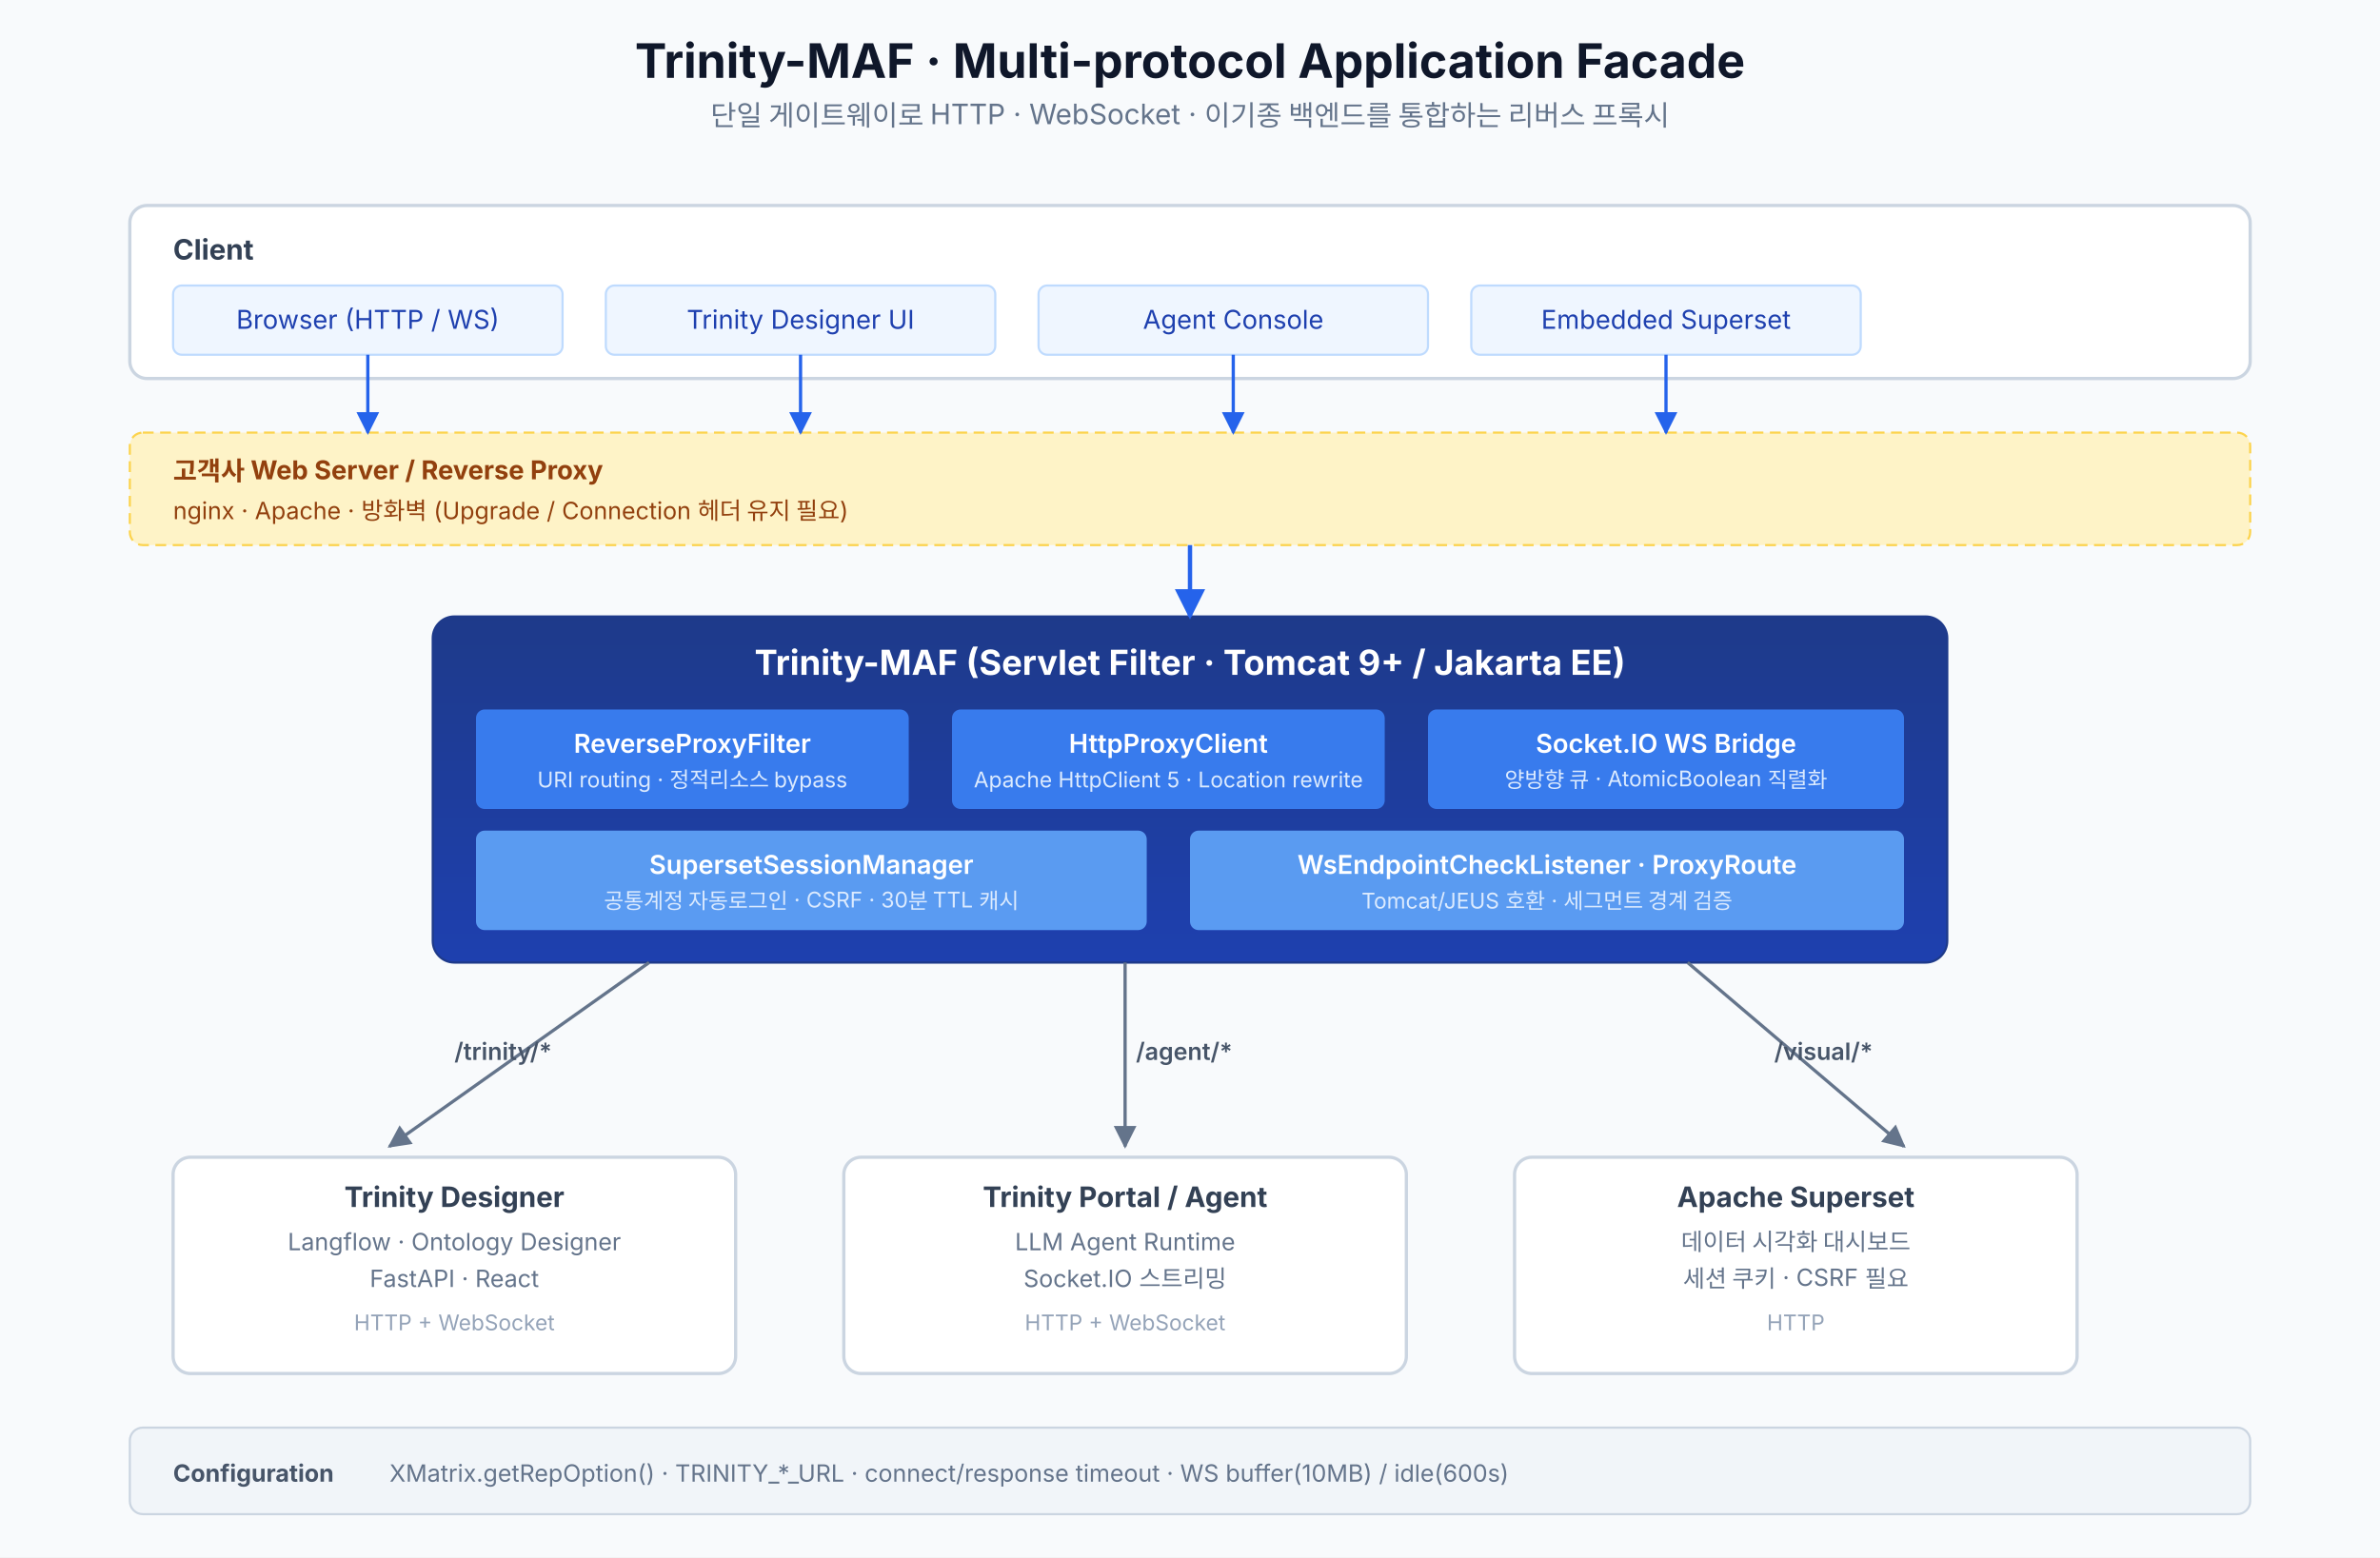
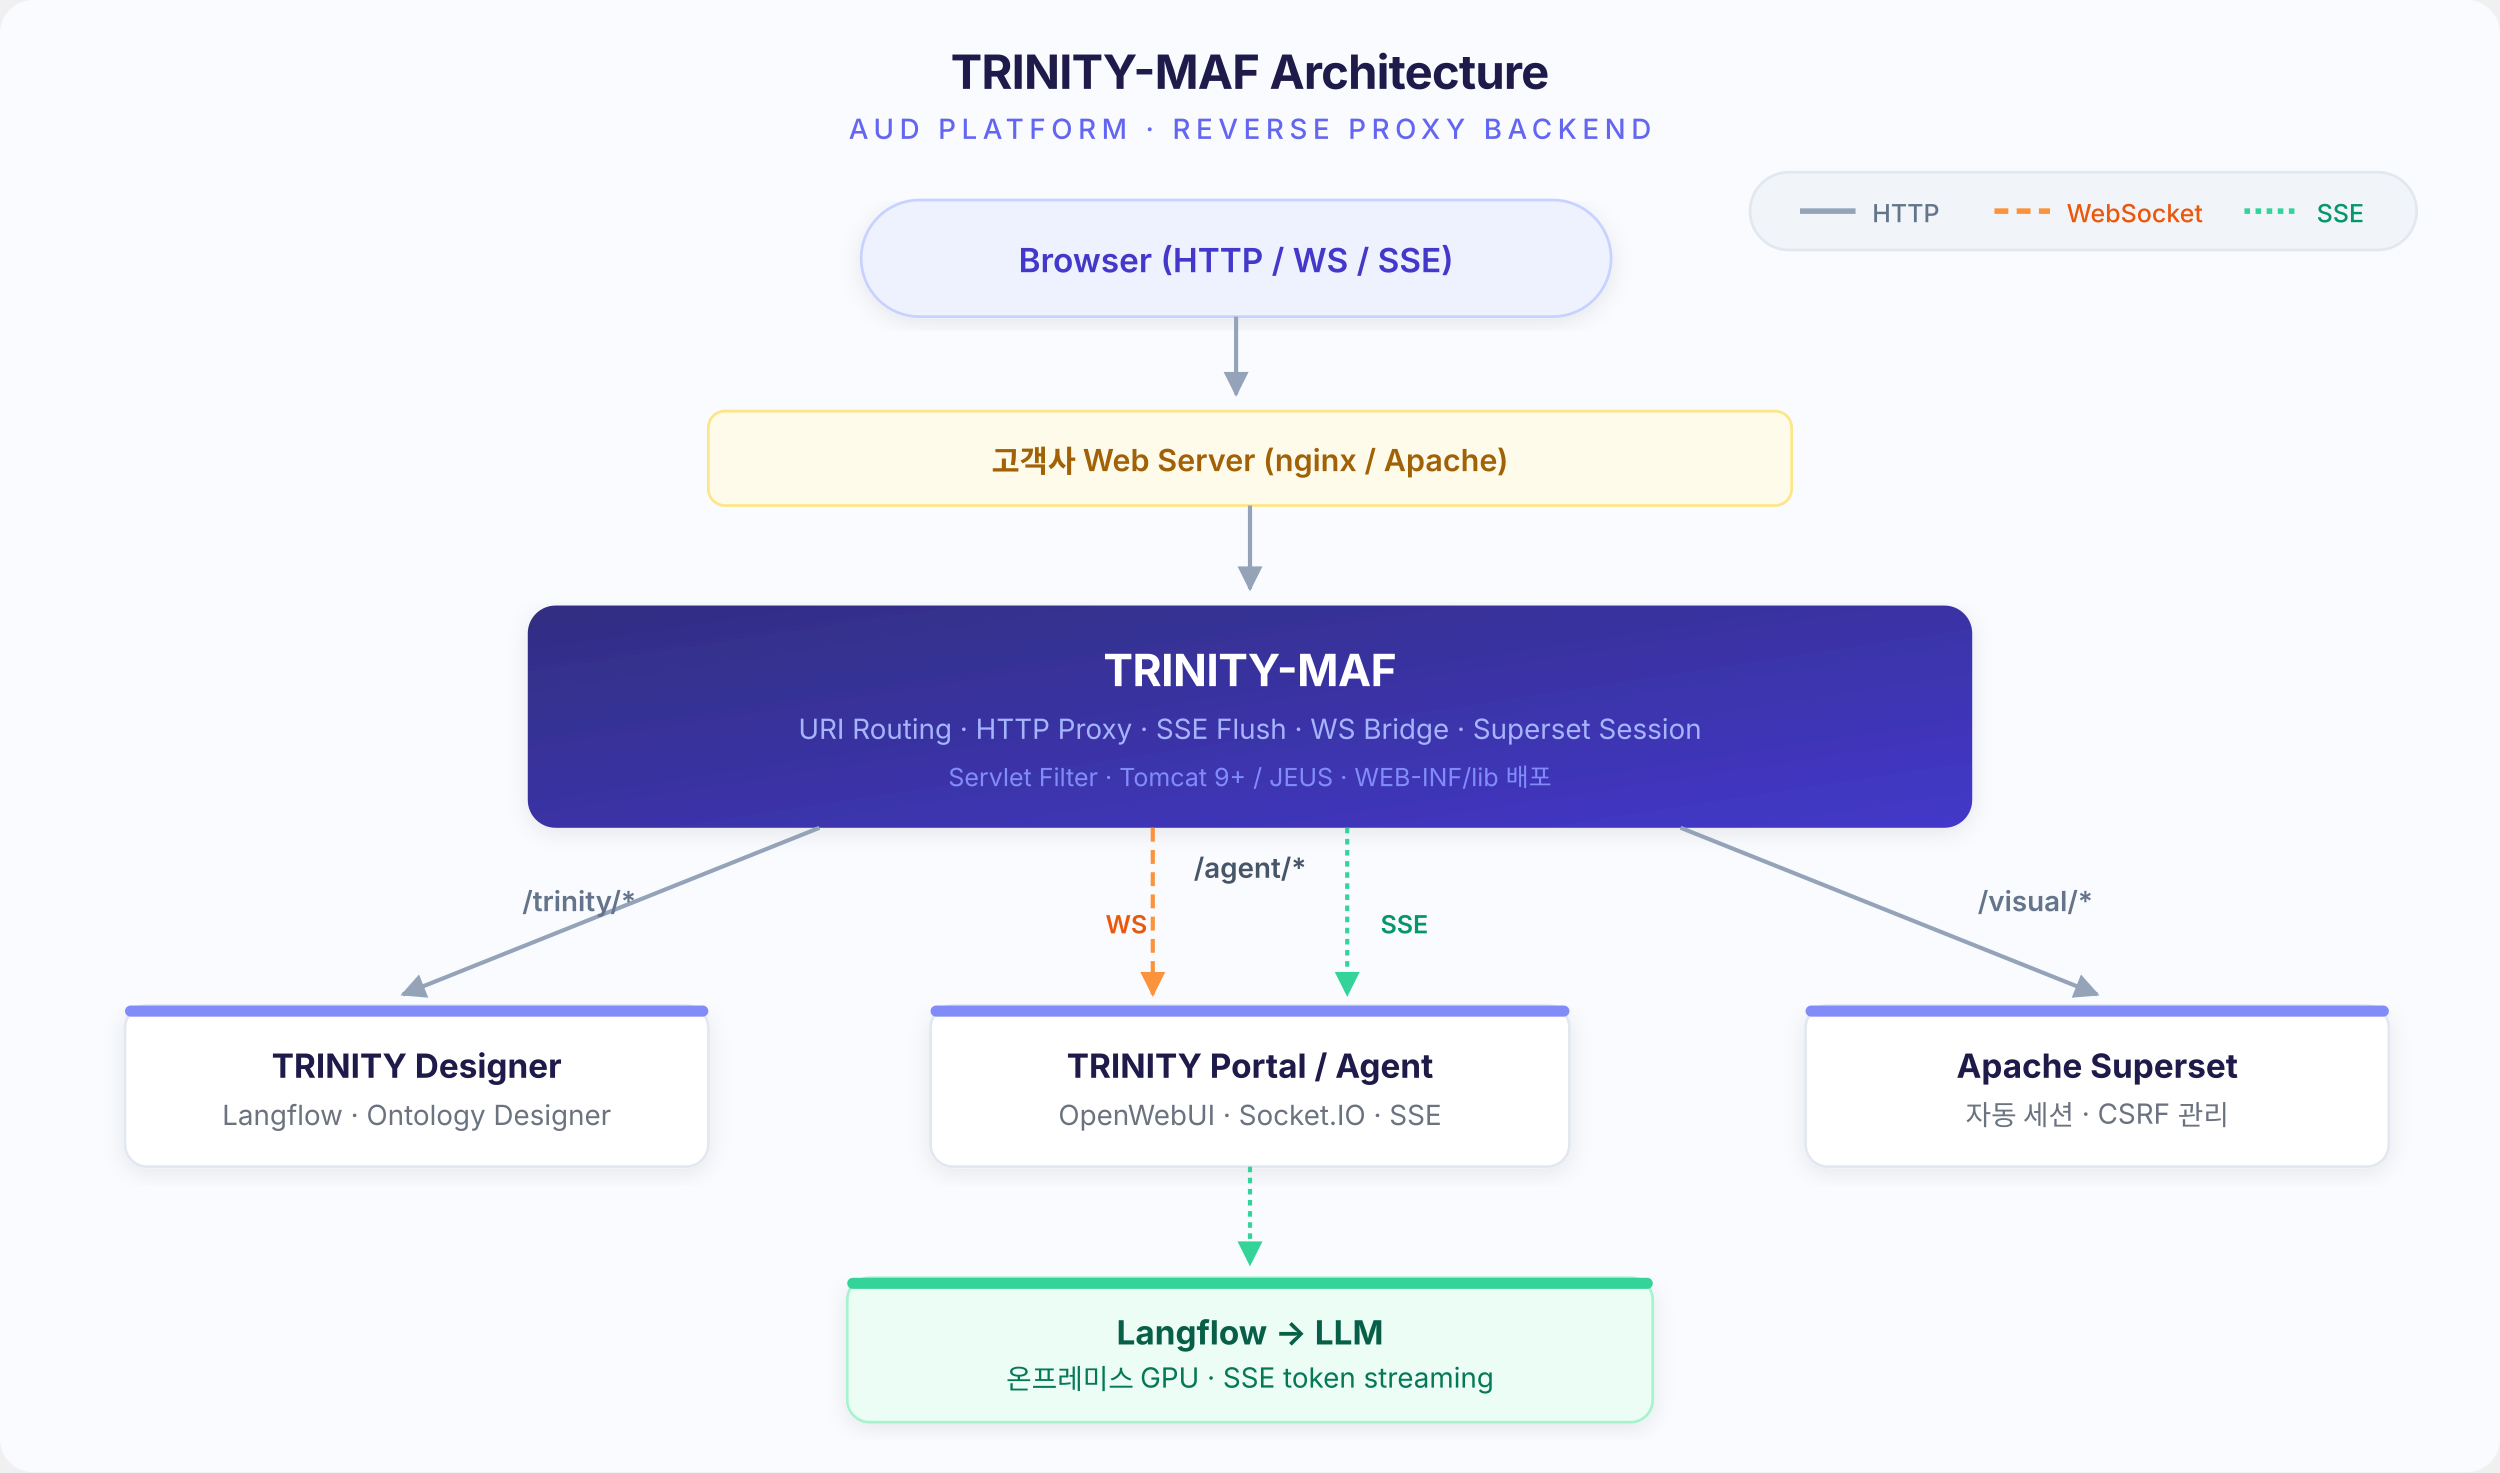
- <svg xmlns="http://www.w3.org/2000/svg" viewBox="0 0 1100 720" font-family="-apple-system, 'Segoe UI', sans-serif">
+ <svg xmlns="http://www.w3.org/2000/svg" viewBox="0 0 900 530" font-family="-apple-system, 'Segoe UI', sans-serif">
  <defs>
-     <marker id="arr" viewBox="0 0 10 10" refX="9" refY="5" markerWidth="7" markerHeight="7" orient="auto">
-       <path d="M0,0 L10,5 L0,10 z" fill="#64748b" />
+     <marker id="arr" viewBox="0 0 10 10" refX="9" refY="5" markerWidth="6" markerHeight="6" orient="auto">
+       <path d="M0,0 L10,5 L0,10 z" fill="#94a3b8" />
    </marker>
-     <marker id="arrblue" viewBox="0 0 10 10" refX="9" refY="5" markerWidth="7" markerHeight="7" orient="auto">
-       <path d="M0,0 L10,5 L0,10 z" fill="#2563eb" />
+     <marker id="arrg" viewBox="0 0 10 10" refX="9" refY="5" markerWidth="6" markerHeight="6" orient="auto">
+       <path d="M0,0 L10,5 L0,10 z" fill="#34d399" />
    </marker>
-     <linearGradient id="facadeGrad" x1="0%" y1="0%" x2="0%" y2="100%">
-       <stop offset="0%" stop-color="#1e3a8a" />
-       <stop offset="100%" stop-color="#1e40af" />
+     <marker id="arro" viewBox="0 0 10 10" refX="9" refY="5" markerWidth="6" markerHeight="6" orient="auto">
+       <path d="M0,0 L10,5 L0,10 z" fill="#fb923c" />
+     </marker>
+     <linearGradient id="mafGrad" x1="0%" y1="0%" x2="100%" y2="100%">
+       <stop offset="0%" stop-color="#312e81" />
+       <stop offset="100%" stop-color="#4338ca" />
    </linearGradient>
+     <filter id="shadow" x="-4%" y="-4%" width="108%" height="116%">
+       <feDropShadow dx="0" dy="2" stdDeviation="4" flood-color="#000" flood-opacity="0.08" />
+     </filter>
  </defs>
-   <rect width="1100" height="720" fill="#f8fafc" />
-   <text x="550" y="36" text-anchor="middle" font-size="22" font-weight="700" fill="#0f172a">Trinity-MAF · Multi-protocol Application Facade</text>
-   <text x="550" y="58" text-anchor="middle" font-size="13" fill="#64748b">단일 게이트웨이로 HTTP · WebSocket · 이기종 백엔드를 통합하는 리버스 프록시</text>
-   <rect x="60" y="95" width="980" height="80" rx="8" fill="#fff" stroke="#cbd5e1" stroke-width="1.5" />
-   <text x="80" y="120" font-size="13" font-weight="700" fill="#334155">Client</text>
-   <rect x="80" y="132" width="180" height="32" rx="4" fill="#eff6ff" stroke="#bfdbfe" />
-   <text x="170" y="152" text-anchor="middle" font-size="12" fill="#1e40af">Browser (HTTP / WS)</text>
-   <rect x="280" y="132" width="180" height="32" rx="4" fill="#eff6ff" stroke="#bfdbfe" />
-   <text x="370" y="152" text-anchor="middle" font-size="12" fill="#1e40af">Trinity Designer UI</text>
-   <rect x="480" y="132" width="180" height="32" rx="4" fill="#eff6ff" stroke="#bfdbfe" />
-   <text x="570" y="152" text-anchor="middle" font-size="12" fill="#1e40af">Agent Console</text>
-   <rect x="680" y="132" width="180" height="32" rx="4" fill="#eff6ff" stroke="#bfdbfe" />
-   <text x="770" y="152" text-anchor="middle" font-size="12" fill="#1e40af">Embedded Superset</text>
-   <rect x="60" y="200" width="980" height="52" rx="6" fill="#fef3c7" stroke="#fcd34d" stroke-dasharray="5,3" />
-   <text x="80" y="222" font-size="12" font-weight="700" fill="#92400e">고객사 Web Server / Reverse Proxy</text>
-   <text x="80" y="240" font-size="11" fill="#92400e">nginx · Apache · 방화벽 (Upgrade / Connection 헤더 유지 필요)</text>
-   <rect x="200" y="285" width="700" height="160" rx="10" fill="url(#facadeGrad)" stroke="#1e3a8a" />
-   <text x="550" y="312" text-anchor="middle" font-size="16" font-weight="700" fill="#fff">Trinity-MAF (Servlet Filter · Tomcat 9+ / Jakarta EE)</text>
-   <rect x="220" y="328" width="200" height="46" rx="4" fill="#3b82f6" opacity="0.9" />
-   <text x="320" y="348" text-anchor="middle" font-size="12" font-weight="600" fill="#fff">ReverseProxyFilter</text>
-   <text x="320" y="364" text-anchor="middle" font-size="10" fill="#dbeafe">URI routing · 정적리소스 bypass</text>
-   <rect x="440" y="328" width="200" height="46" rx="4" fill="#3b82f6" opacity="0.9" />
-   <text x="540" y="348" text-anchor="middle" font-size="12" font-weight="600" fill="#fff">HttpProxyClient</text>
-   <text x="540" y="364" text-anchor="middle" font-size="10" fill="#dbeafe">Apache HttpClient 5 · Location rewrite</text>
-   <rect x="660" y="328" width="220" height="46" rx="4" fill="#3b82f6" opacity="0.9" />
-   <text x="770" y="348" text-anchor="middle" font-size="12" font-weight="600" fill="#fff">Socket.IO WS Bridge</text>
-   <text x="770" y="364" text-anchor="middle" font-size="10" fill="#dbeafe">양방향 큐 · AtomicBoolean 직렬화</text>
-   <rect x="220" y="384" width="310" height="46" rx="4" fill="#60a5fa" opacity="0.9" />
-   <text x="375" y="404" text-anchor="middle" font-size="12" font-weight="600" fill="#fff">SupersetSessionManager</text>
-   <text x="375" y="420" text-anchor="middle" font-size="10" fill="#dbeafe">공통계정 자동로그인 · CSRF · 30분 TTL 캐시</text>
-   <rect x="550" y="384" width="330" height="46" rx="4" fill="#60a5fa" opacity="0.9" />
-   <text x="715" y="404" text-anchor="middle" font-size="12" font-weight="600" fill="#fff">WsEndpointCheckListener · ProxyRoute</text>
-   <text x="715" y="420" text-anchor="middle" font-size="10" fill="#dbeafe">Tomcat/JEUS 호환 · 세그먼트 경계 검증</text>
-   <line x1="170" y1="164" x2="170" y2="200" stroke="#2563eb" stroke-width="1.5" marker-end="url(#arrblue)" />
-   <line x1="370" y1="164" x2="370" y2="200" stroke="#2563eb" stroke-width="1.5" marker-end="url(#arrblue)" />
-   <line x1="570" y1="164" x2="570" y2="200" stroke="#2563eb" stroke-width="1.5" marker-end="url(#arrblue)" />
-   <line x1="770" y1="164" x2="770" y2="200" stroke="#2563eb" stroke-width="1.5" marker-end="url(#arrblue)" />
-   <line x1="550" y1="252" x2="550" y2="285" stroke="#2563eb" stroke-width="2" marker-end="url(#arrblue)" />
-   <line x1="300" y1="445" x2="180" y2="530" stroke="#64748b" stroke-width="1.5" marker-end="url(#arr)" />
-   <text x="210" y="490" font-size="11" font-weight="600" fill="#475569">/trinity/*</text>
-   <line x1="520" y1="445" x2="520" y2="530" stroke="#64748b" stroke-width="1.5" marker-end="url(#arr)" />
-   <text x="525" y="490" font-size="11" font-weight="600" fill="#475569">/agent/*</text>
-   <line x1="780" y1="445" x2="880" y2="530" stroke="#64748b" stroke-width="1.5" marker-end="url(#arr)" />
-   <text x="820" y="490" font-size="11" font-weight="600" fill="#475569">/visual/*</text>
-   <rect x="80" y="535" width="260" height="100" rx="8" fill="#fff" stroke="#cbd5e1" stroke-width="1.5" />
-   <text x="210" y="558" text-anchor="middle" font-size="13" font-weight="700" fill="#334155">Trinity Designer</text>
-   <text x="210" y="578" text-anchor="middle" font-size="11" fill="#64748b">Langflow · Ontology Designer</text>
-   <text x="210" y="595" text-anchor="middle" font-size="11" fill="#64748b">FastAPI · React</text>
-   <text x="210" y="615" text-anchor="middle" font-size="10" fill="#94a3b8">HTTP + WebSocket</text>
-   <rect x="390" y="535" width="260" height="100" rx="8" fill="#fff" stroke="#cbd5e1" stroke-width="1.5" />
-   <text x="520" y="558" text-anchor="middle" font-size="13" font-weight="700" fill="#334155">Trinity Portal / Agent</text>
-   <text x="520" y="578" text-anchor="middle" font-size="11" fill="#64748b">LLM Agent Runtime</text>
-   <text x="520" y="595" text-anchor="middle" font-size="11" fill="#64748b">Socket.IO 스트리밍</text>
-   <text x="520" y="615" text-anchor="middle" font-size="10" fill="#94a3b8">HTTP + WebSocket</text>
-   <rect x="700" y="535" width="260" height="100" rx="8" fill="#fff" stroke="#cbd5e1" stroke-width="1.5" />
-   <text x="830" y="558" text-anchor="middle" font-size="13" font-weight="700" fill="#334155">Apache Superset</text>
-   <text x="830" y="578" text-anchor="middle" font-size="11" fill="#64748b">데이터 시각화 대시보드</text>
-   <text x="830" y="595" text-anchor="middle" font-size="11" fill="#64748b">세션 쿠키 · CSRF 필요</text>
-   <text x="830" y="615" text-anchor="middle" font-size="10" fill="#94a3b8">HTTP</text>
-   <rect x="60" y="660" width="980" height="40" rx="6" fill="#f1f5f9" stroke="#cbd5e1" />
-   <text x="80" y="685" font-size="11" font-weight="700" fill="#475569">Configuration</text>
-   <text x="180" y="685" font-size="11" fill="#64748b">XMatrix.getRepOption() · TRINITY_*_URL · connect/response timeout · WS buffer(10MB) / idle(600s)</text>
+   <rect width="900" height="530" fill="#fafbff" rx="12" />
+   <text x="450" y="32" text-anchor="middle" font-size="17" font-weight="700" fill="#1e1b4b" letter-spacing="-0.3">TRINITY-MAF Architecture</text>
+   <text x="450" y="50" text-anchor="middle" font-size="10" fill="#6366f1" letter-spacing="2" font-weight="500">AUD PLATFORM · REVERSE PROXY BACKEND</text>
+   <rect x="630" y="62" width="240" height="28" rx="14" fill="#f1f5f9" stroke="#e2e8f0" />
+   <line x1="648" y1="76" x2="668" y2="76" stroke="#94a3b8" stroke-width="2" />
+   <text x="674" y="80" font-size="9" fill="#64748b" font-weight="500">HTTP</text>
+   <line x1="718" y1="76" x2="738" y2="76" stroke="#fb923c" stroke-width="2" stroke-dasharray="5,3" />
+   <text x="744" y="80" font-size="9" fill="#ea580c" font-weight="500">WebSocket</text>
+   <line x1="808" y1="76" x2="828" y2="76" stroke="#34d399" stroke-width="2" stroke-dasharray="2,2" />
+   <text x="834" y="80" font-size="9" fill="#059669" font-weight="500">SSE</text>
+   <rect x="310" y="72" width="270" height="42" rx="21" fill="#eef2ff" stroke="#c7d2fe" filter="url(#shadow)" />
+   <text x="445" y="98" text-anchor="middle" font-size="12" font-weight="600" fill="#4338ca">Browser  (HTTP / WS / SSE)</text>
+   <line x1="445" y1="114" x2="445" y2="142" stroke="#94a3b8" stroke-width="1.5" marker-end="url(#arr)" />
+   <rect x="255" y="148" width="390" height="34" rx="6" fill="#fffbeb" stroke="#fde68a" />
+   <text x="450" y="170" text-anchor="middle" font-size="11" font-weight="600" fill="#a16207">고객사 Web Server  (nginx / Apache)</text>
+   <line x1="450" y1="182" x2="450" y2="212" stroke="#94a3b8" stroke-width="1.5" marker-end="url(#arr)" />
+   <rect x="190" y="218" width="520" height="80" rx="10" fill="url(#mafGrad)" filter="url(#shadow)" />
+   <text x="450" y="247" text-anchor="middle" font-size="16" font-weight="700" fill="#fff" letter-spacing="-0.2">TRINITY-MAF</text>
+   <text x="450" y="266" text-anchor="middle" font-size="10" fill="#a5b4fc">URI Routing · HTTP Proxy · SSE Flush · WS Bridge · Superset Session</text>
+   <text x="450" y="283" text-anchor="middle" font-size="9" fill="#818cf8">Servlet Filter · Tomcat 9+ / JEUS · WEB-INF/lib 배포</text>
+   <line x1="295" y1="298" x2="145" y2="358" stroke="#94a3b8" stroke-width="1.5" marker-end="url(#arr)" />
+   <text x="188" y="328" font-size="10" font-weight="600" fill="#64748b">/trinity/*</text>
+   <line x1="415" y1="298" x2="415" y2="358" stroke="#fb923c" stroke-width="1.5" stroke-dasharray="5,3" marker-end="url(#arro)" />
+   <text x="398" y="336" font-size="9" font-weight="600" fill="#ea580c">WS</text>
+   <line x1="485" y1="298" x2="485" y2="358" stroke="#34d399" stroke-width="1.5" stroke-dasharray="2,2" marker-end="url(#arrg)" />
+   <text x="497" y="336" font-size="9" font-weight="600" fill="#059669">SSE</text>
+   <text x="450" y="316" text-anchor="middle" font-size="10" font-weight="600" fill="#475569">/agent/*</text>
+   <line x1="605" y1="298" x2="755" y2="358" stroke="#94a3b8" stroke-width="1.5" marker-end="url(#arr)" />
+   <text x="712" y="328" font-size="10" font-weight="600" fill="#64748b">/visual/*</text>
+   <rect x="45" y="362" width="210" height="58" rx="8" fill="#fff" stroke="#e2e8f0" filter="url(#shadow)" />
+   <rect x="45" y="362" width="210" height="4" rx="2" fill="#818cf8" />
+   <text x="150" y="388" text-anchor="middle" font-size="12" font-weight="700" fill="#1e1b4b">TRINITY Designer</text>
+   <text x="150" y="405" text-anchor="middle" font-size="10" fill="#6b7280">Langflow · Ontology Designer</text>
+   <rect x="335" y="362" width="230" height="58" rx="8" fill="#fff" stroke="#e2e8f0" filter="url(#shadow)" />
+   <rect x="335" y="362" width="230" height="4" rx="2" fill="#818cf8" />
+   <text x="450" y="388" text-anchor="middle" font-size="12" font-weight="700" fill="#1e1b4b">TRINITY Portal / Agent</text>
+   <text x="450" y="405" text-anchor="middle" font-size="10" fill="#6b7280">OpenWebUI · Socket.IO · SSE</text>
+   <rect x="650" y="362" width="210" height="58" rx="8" fill="#fff" stroke="#e2e8f0" filter="url(#shadow)" />
+   <rect x="650" y="362" width="210" height="4" rx="2" fill="#818cf8" />
+   <text x="755" y="388" text-anchor="middle" font-size="12" font-weight="700" fill="#1e1b4b">Apache Superset</text>
+   <text x="755" y="405" text-anchor="middle" font-size="10" fill="#6b7280">자동 세션 · CSRF 관리</text>
+   <line x1="450" y1="420" x2="450" y2="455" stroke="#34d399" stroke-width="1.5" stroke-dasharray="2,2" marker-end="url(#arrg)" />
+   <rect x="305" y="460" width="290" height="52" rx="8" fill="#ecfdf5" stroke="#a7f3d0" filter="url(#shadow)" />
+   <rect x="305" y="460" width="290" height="4" rx="2" fill="#34d399" />
+   <text x="450" y="484" text-anchor="middle" font-size="12" font-weight="700" fill="#065f46">Langflow → LLM</text>
+   <text x="450" y="500" text-anchor="middle" font-size="10" fill="#047857">온프레미스 GPU · SSE token streaming</text>
</svg>
